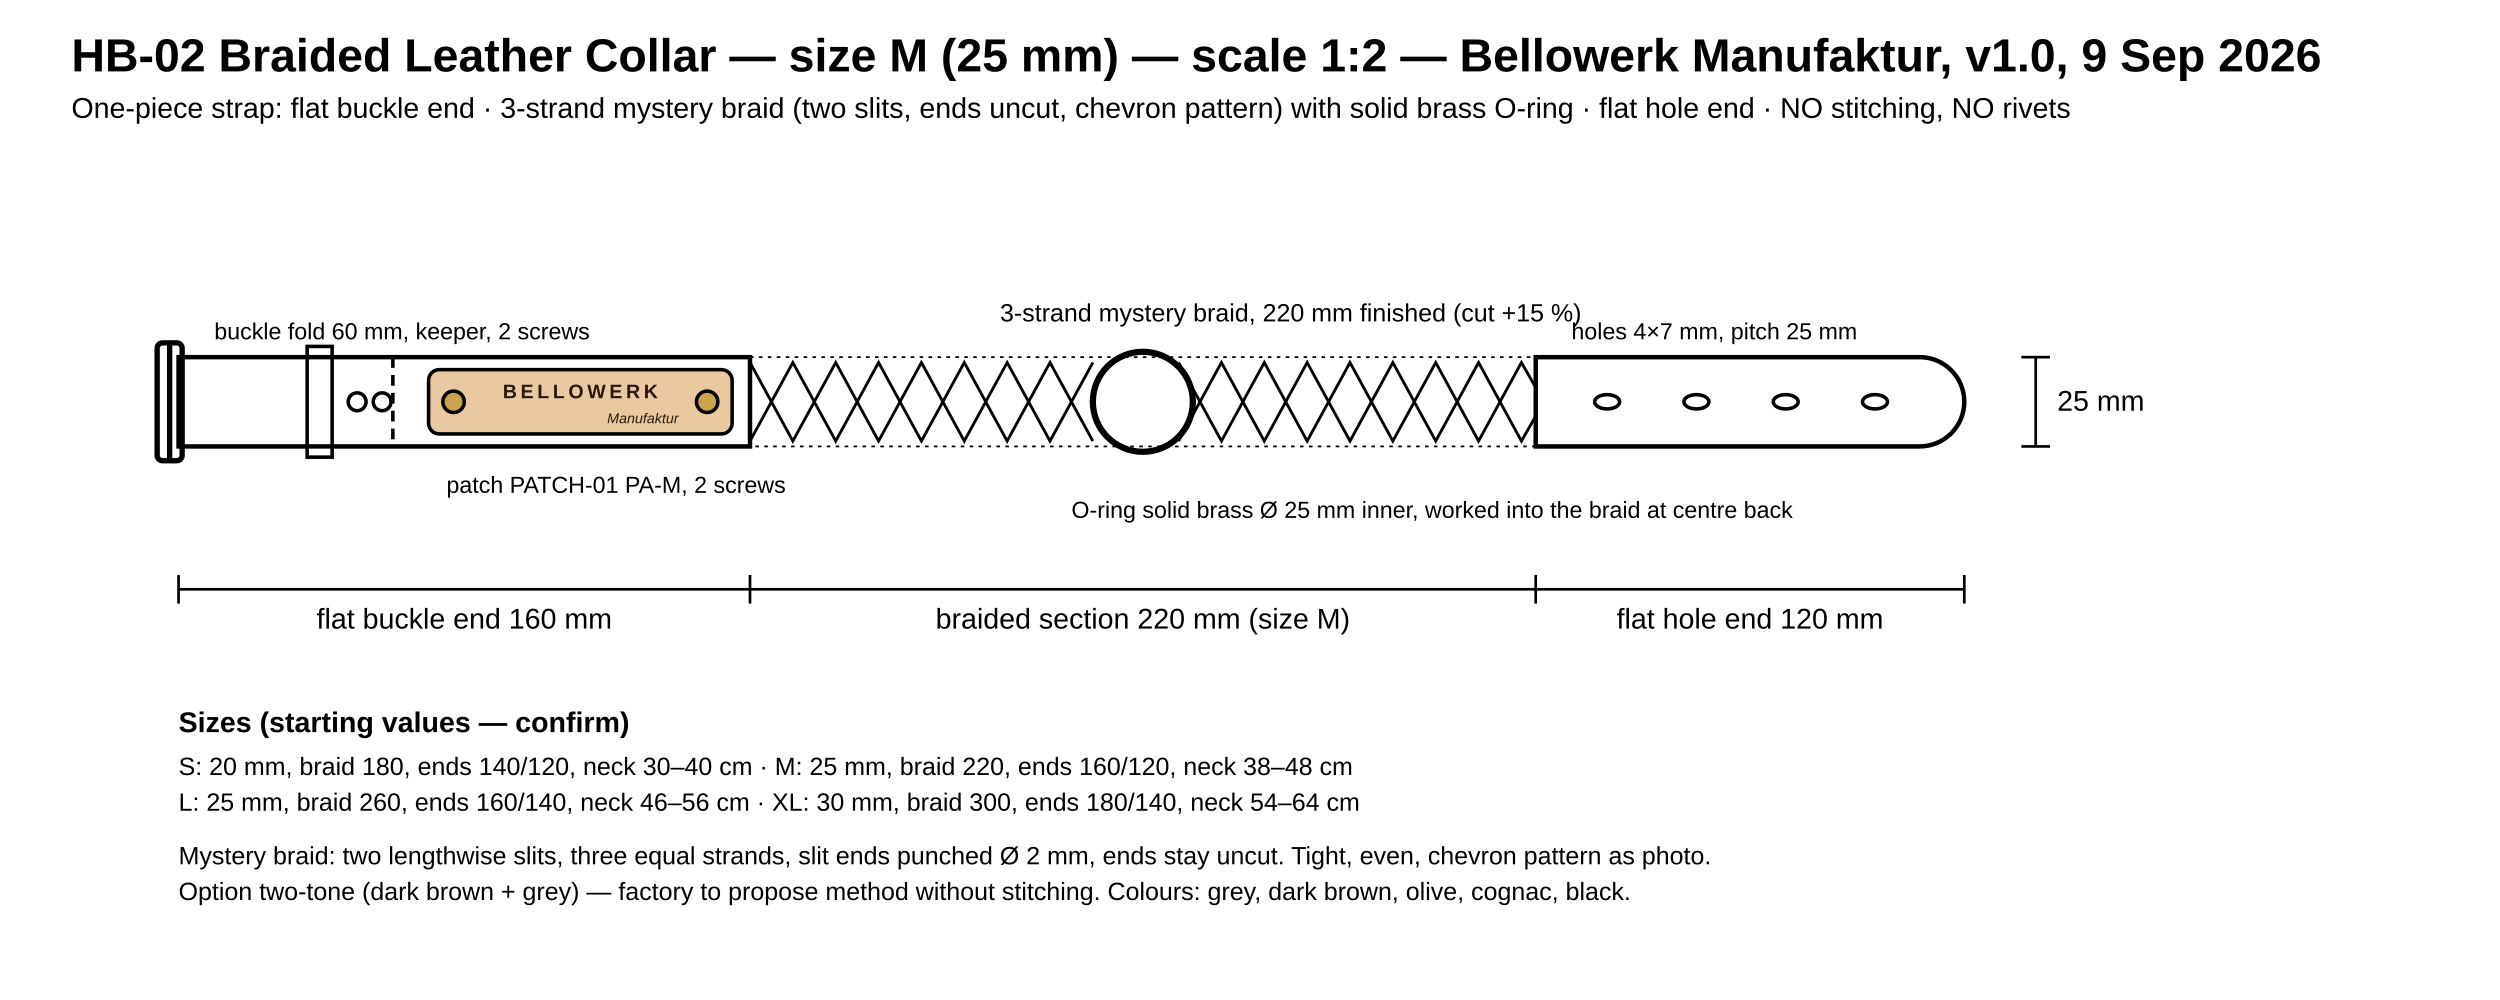
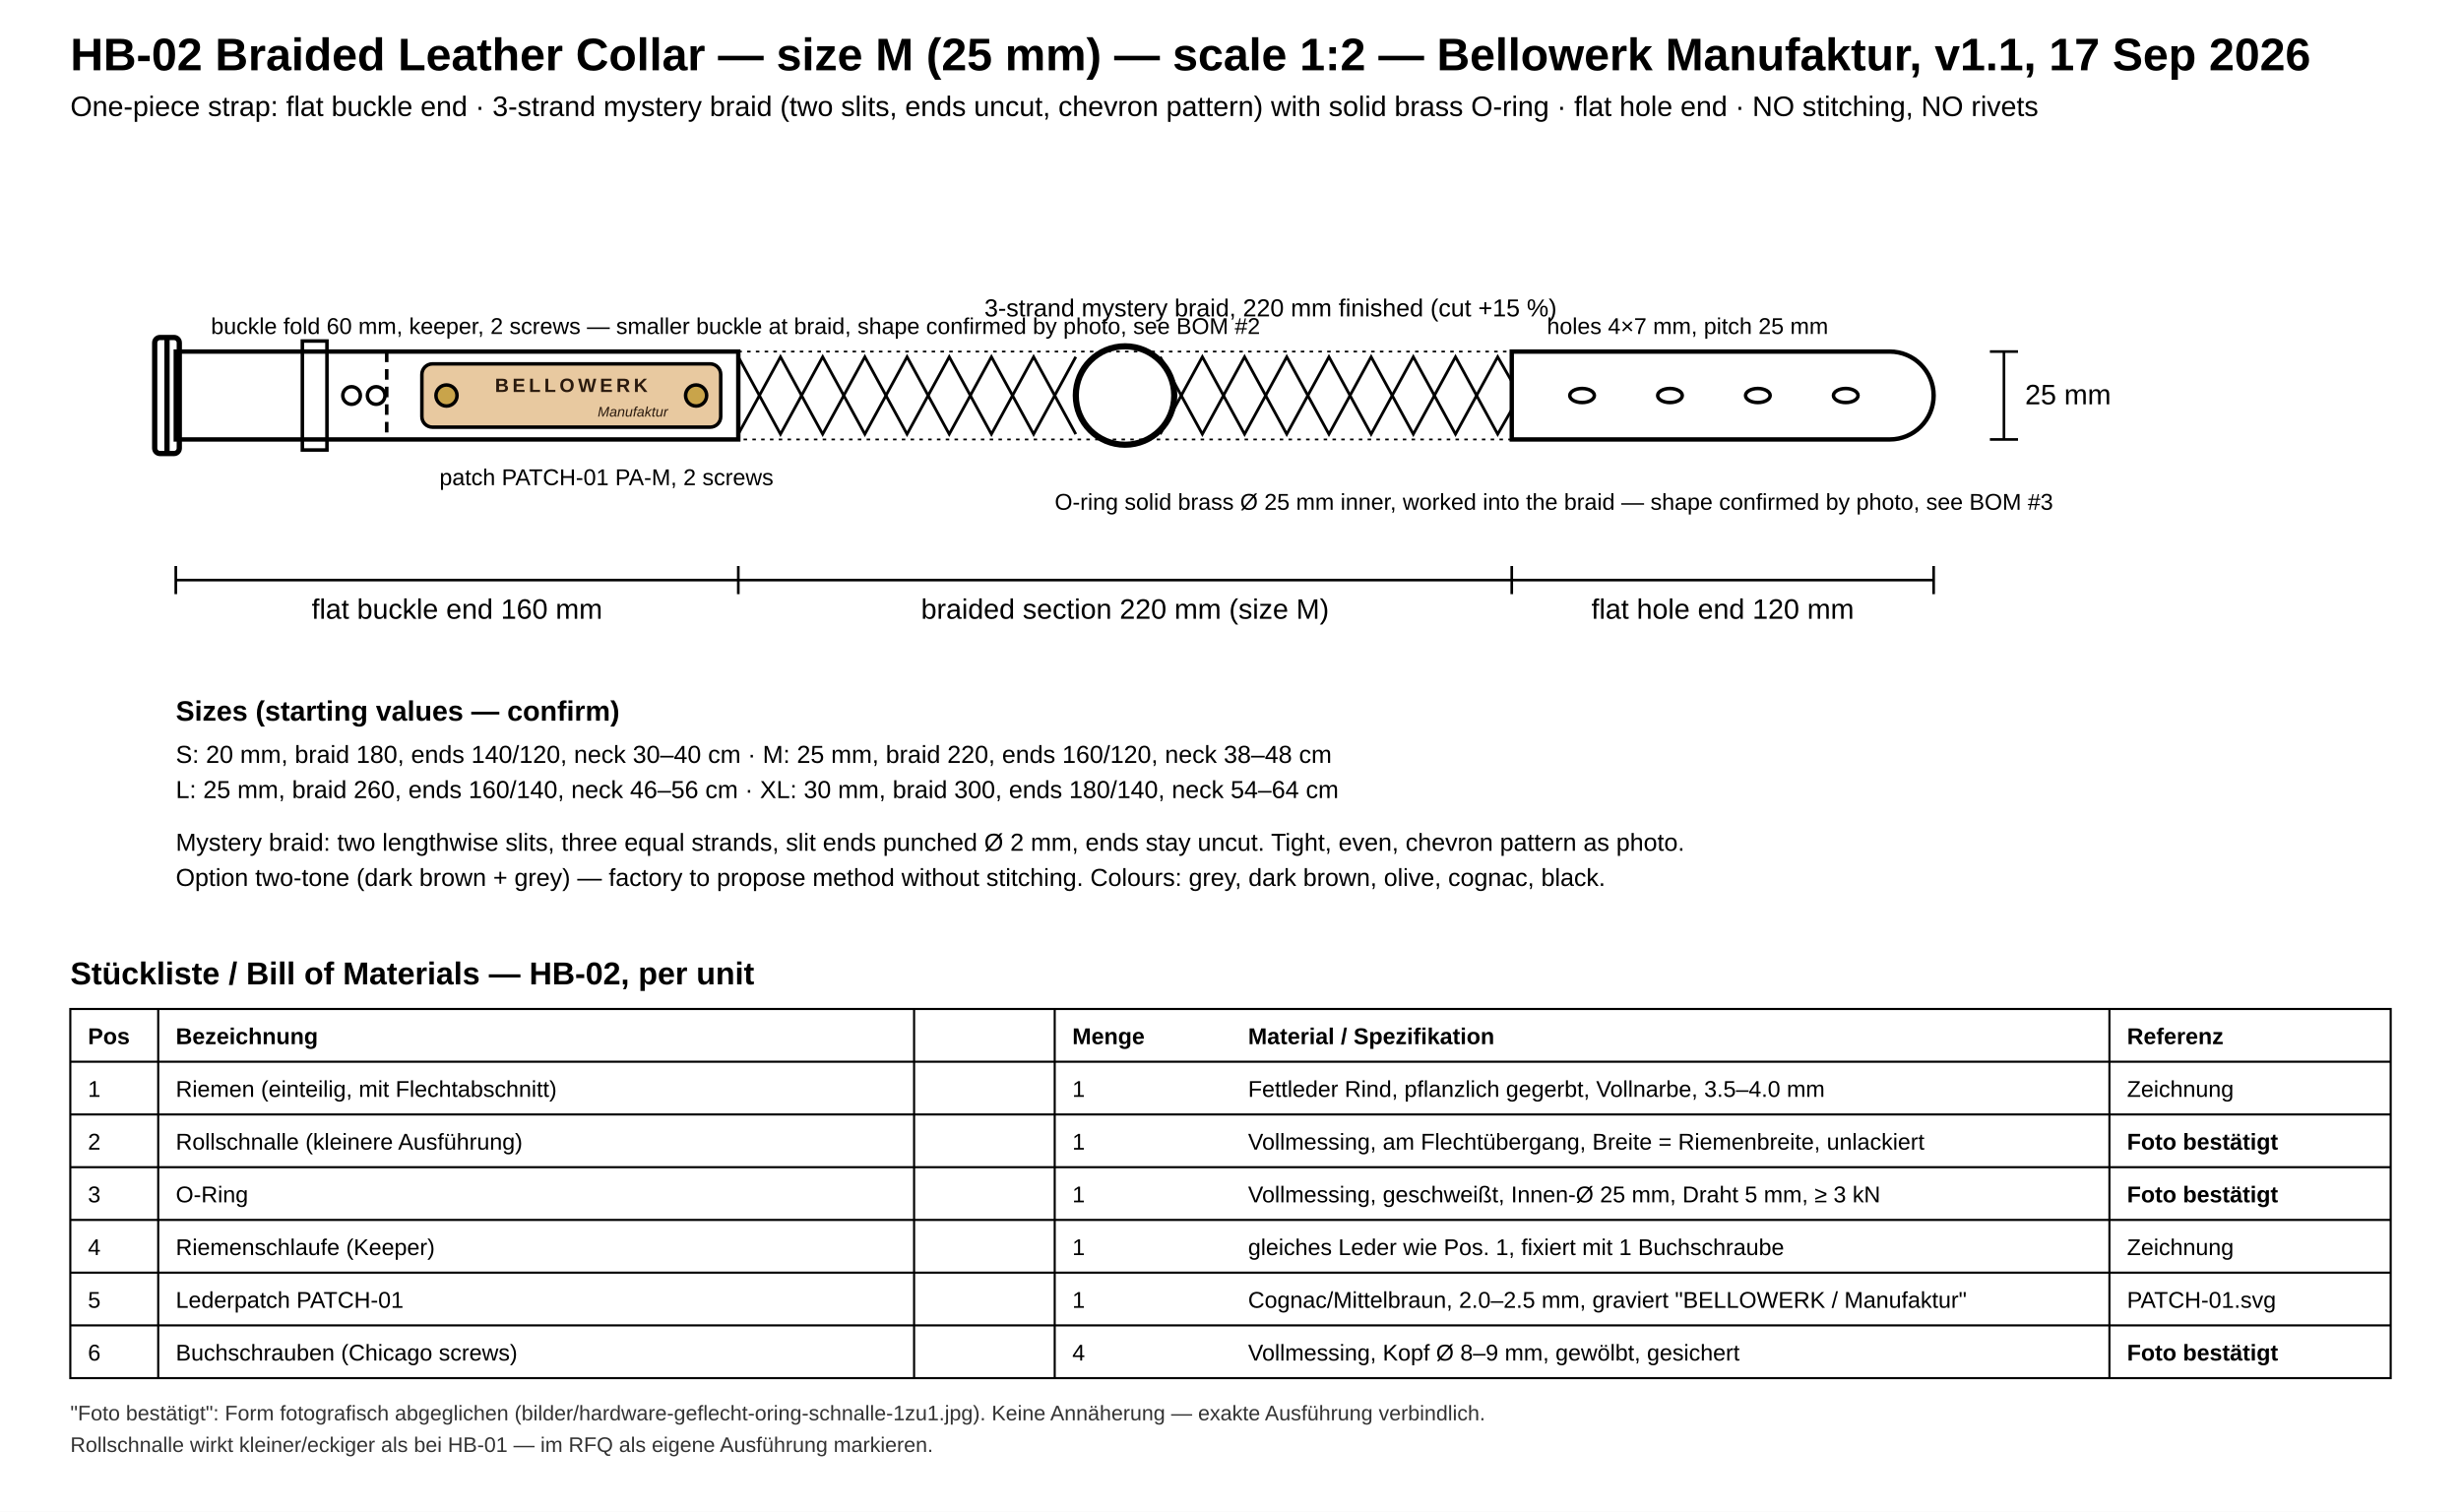
- <svg xmlns="http://www.w3.org/2000/svg" width="1400" height="560" viewBox="0 0 1400 560" font-family="Arial, Helvetica, sans-serif" font-size="16" fill="none" stroke="#000" stroke-width="2">
-   <rect x="0" y="0" width="1400" height="560" fill="#fff" stroke="none" />
-   <text x="40" y="40" font-size="26" font-weight="bold" fill="#000" stroke="none">HB-02 Braided Leather Collar — size M (25 mm) — scale 1:2 — Bellowerk Manufaktur, v1.0, 9 Sep 2026</text>
+ <svg xmlns="http://www.w3.org/2000/svg" width="1400" height="860" viewBox="0 0 1400 860" font-family="Arial, Helvetica, sans-serif" font-size="16" fill="none" stroke="#000" stroke-width="2">
+   <rect x="0" y="0" width="1400" height="860" fill="#fff" stroke="none" />
+   <text x="40" y="40" font-size="26" font-weight="bold" fill="#000" stroke="none">HB-02 Braided Leather Collar — size M (25 mm) — scale 1:2 — Bellowerk Manufaktur, v1.1, 17 Sep 2026</text>
  <text x="40" y="66" fill="#000" stroke="none">One-piece strap: flat buckle end · 3-strand mystery braid (two slits, ends uncut, chevron pattern) with solid brass O-ring · flat hole end · NO stitching, NO rivets</text>
  <g>
    <rect x="100" y="200" width="320" height="50" stroke-width="2.5" />
    <rect x="88" y="192" width="14" height="66" rx="3" stroke-width="3" />
    <line x1="95" y1="192" x2="95" y2="258" stroke-width="3" />
    <rect x="172" y="194" width="14" height="62" />
    <circle cx="200" cy="225" r="5" />
    <circle cx="214" cy="225" r="5" />
    <line x1="220" y1="200" x2="220" y2="250" stroke-dasharray="6 4" />
-     <text x="120" y="190" fill="#000" stroke="none" font-size="13">buckle fold 60 mm, keeper, 2 screws</text>
+     <text x="120" y="190" fill="#000" stroke="none" font-size="13">buckle fold 60 mm, keeper, 2 screws — smaller buckle at braid, shape confirmed by photo, see BOM #2</text>
    <rect x="240" y="207" width="170" height="36" rx="6" fill="#e8c9a0" stroke="#000" />
    <circle cx="254" cy="225" r="6" fill="#c9a44a" />
    <circle cx="396" cy="225" r="6" fill="#c9a44a" />
    <text x="325" y="223" text-anchor="middle" fill="#2a1a0e" stroke="none" font-size="11" letter-spacing="2" font-weight="bold">BELLOWERK</text>
    <text x="360" y="237" text-anchor="middle" fill="#2a1a0e" stroke="none" font-size="8" font-style="italic">Manufaktur</text>
    <text x="250" y="276" fill="#000" stroke="none" font-size="13">patch PATCH-01 PA-M, 2 screws</text>
    <rect x="420" y="200" width="440" height="50" stroke-dasharray="2 3" stroke-width="1" />
    <g stroke-width="1.6">
      <path d="M 420 203 l 12 22 l 12 -22 l 12 22 l 12 -22 l 12 22 l 12 -22 l 12 22 l 12 -22 l 12 22 l 12 -22 l 12 22 l 12 -22 l 12 22 l 12 -22 l 12 22 l 12 -22" />
      <path d="M 420 247 l 12 -22 l 12 22 l 12 -22 l 12 22 l 12 -22 l 12 22 l 12 -22 l 12 22 l 12 -22 l 12 22 l 12 -22 l 12 22 l 12 -22 l 12 22 l 12 -22 l 12 22" />
      <path d="M 660 203 l 12 22 l 12 -22 l 12 22 l 12 -22 l 12 22 l 12 -22 l 12 22 l 12 -22 l 12 22 l 12 -22 l 12 22 l 12 -22 l 12 22 l 12 -22 l 12 22 l 12 -22 l 8 14" />
      <path d="M 660 247 l 12 -22 l 12 22 l 12 -22 l 12 22 l 12 -22 l 12 22 l 12 -22 l 12 22 l 12 -22 l 12 22 l 12 -22 l 12 22 l 12 -22 l 12 22 l 12 -22 l 12 22 l 8 -14" />
    </g>
    <circle cx="640" cy="225" r="28" stroke-width="3.5" />
    <text x="560" y="180" fill="#000" stroke="none" font-size="14">3-strand mystery braid, 220 mm finished (cut +15 %)</text>
-     <text x="600" y="290" fill="#000" stroke="none" font-size="13">O-ring solid brass Ø 25 mm inner, worked into the braid at centre back</text>
+     <text x="600" y="290" fill="#000" stroke="none" font-size="13">O-ring solid brass Ø 25 mm inner, worked into the braid — shape confirmed by photo, see BOM #3</text>
    <path d="M 860 200 H 1075 A 25 25 0 0 1 1075 250 H 860 Z" stroke-width="2.5" />
    <g stroke-width="2">
      <ellipse cx="1050" cy="225" rx="7" ry="4" />
      <ellipse cx="1000" cy="225" rx="7" ry="4" />
      <ellipse cx="950" cy="225" rx="7" ry="4" />
      <ellipse cx="900" cy="225" rx="7" ry="4" />
    </g>
    <text x="880" y="190" fill="#000" stroke="none" font-size="13">holes 4×7 mm, pitch 25 mm</text>
  </g>
  <g stroke-width="1.5">
    <line x1="100" y1="330" x2="420" y2="330" />
    <line x1="100" y1="322" x2="100" y2="338" />
    <line x1="420" y1="322" x2="420" y2="338" />
    <text x="260" y="352" text-anchor="middle" fill="#000" stroke="none">flat buckle end 160 mm</text>
    <line x1="420" y1="330" x2="860" y2="330" />
    <line x1="860" y1="322" x2="860" y2="338" />
    <text x="640" y="352" text-anchor="middle" fill="#000" stroke="none">braided section 220 mm (size M)</text>
    <line x1="860" y1="330" x2="1100" y2="330" />
    <line x1="1100" y1="322" x2="1100" y2="338" />
    <text x="980" y="352" text-anchor="middle" fill="#000" stroke="none">flat hole end 120 mm</text>
    <line x1="1140" y1="200" x2="1140" y2="250" />
    <line x1="1132" y1="200" x2="1148" y2="200" />
    <line x1="1132" y1="250" x2="1148" y2="250" />
    <text x="1152" y="230" fill="#000" stroke="none">25 mm</text>
  </g>
  <g transform="translate(100,410)">
    <text x="0" y="0" fill="#000" stroke="none" font-weight="bold">Sizes (starting values — confirm)</text>
    <text x="0" y="24" fill="#000" stroke="none" font-size="14">S: 20 mm, braid 180, ends 140/120, neck 30–40 cm · M: 25 mm, braid 220, ends 160/120, neck 38–48 cm</text>
    <text x="0" y="44" fill="#000" stroke="none" font-size="14">L: 25 mm, braid 260, ends 160/140, neck 46–56 cm · XL: 30 mm, braid 300, ends 180/140, neck 54–64 cm</text>
    <text x="0" y="74" fill="#000" stroke="none" font-size="14">Mystery braid: two lengthwise slits, three equal strands, slit ends punched Ø 2 mm, ends stay uncut. Tight, even, chevron pattern as photo.</text>
    <text x="0" y="94" fill="#000" stroke="none" font-size="14">Option two-tone (dark brown + grey) — factory to propose method without stitching. Colours: grey, dark brown, olive, cognac, black.</text>
  </g>
+   <g transform="translate(40,560)">
+     <text x="0" y="0" font-size="18" font-weight="bold" fill="#000" stroke="none">Stückliste / Bill of Materials — HB-02, per unit</text>
+     <g stroke="#000" stroke-width="1.2">
+       <rect x="0" y="14" width="1320" height="210" fill="none" />
+       <line x1="0" y1="44" x2="1320" y2="44" />
+       <line x1="50" y1="14" x2="50" y2="224" />
+       <line x1="480" y1="14" x2="480" y2="224" />
+       <line x1="560" y1="14" x2="560" y2="224" />
+       <line x1="1160" y1="14" x2="1160" y2="224" />
+       <line x1="0" y1="74" x2="1320" y2="74" />
+       <line x1="0" y1="104" x2="1320" y2="104" />
+       <line x1="0" y1="134" x2="1320" y2="134" />
+       <line x1="0" y1="164" x2="1320" y2="164" />
+       <line x1="0" y1="194" x2="1320" y2="194" />
+     </g>
+     <g font-size="13" fill="#000" stroke="none">
+       <text x="10" y="34" font-weight="bold">Pos</text>
+       <text x="60" y="34" font-weight="bold">Bezeichnung</text>
+       <text x="570" y="34" font-weight="bold">Menge</text>
+       <text x="670" y="34" font-weight="bold">Material / Spezifikation</text>
+       <text x="1170" y="34" font-weight="bold">Referenz</text>
+       <text x="10" y="64">1</text>
+       <text x="60" y="64">Riemen (einteilig, mit Flechtabschnitt)</text>
+       <text x="570" y="64">1</text>
+       <text x="670" y="64">Fettleder Rind, pflanzlich gegerbt, Vollnarbe, 3.5–4.0 mm</text>
+       <text x="1170" y="64">Zeichnung</text>
+       <text x="10" y="94">2</text>
+       <text x="60" y="94">Rollschnalle (kleinere Ausführung)</text>
+       <text x="570" y="94">1</text>
+       <text x="670" y="94">Vollmessing, am Flechtübergang, Breite = Riemenbreite, unlackiert</text>
+       <text x="1170" y="94" font-weight="bold">Foto bestätigt</text>
+       <text x="10" y="124">3</text>
+       <text x="60" y="124">O-Ring</text>
+       <text x="570" y="124">1</text>
+       <text x="670" y="124">Vollmessing, geschweißt, Innen-Ø 25 mm, Draht 5 mm, ≥ 3 kN</text>
+       <text x="1170" y="124" font-weight="bold">Foto bestätigt</text>
+       <text x="10" y="154">4</text>
+       <text x="60" y="154">Riemenschlaufe (Keeper)</text>
+       <text x="570" y="154">1</text>
+       <text x="670" y="154">gleiches Leder wie Pos. 1, fixiert mit 1 Buchschraube</text>
+       <text x="1170" y="154">Zeichnung</text>
+       <text x="10" y="184">5</text>
+       <text x="60" y="184">Lederpatch PATCH-01</text>
+       <text x="570" y="184">1</text>
+       <text x="670" y="184">Cognac/Mittelbraun, 2.0–2.5 mm, graviert "BELLOWERK / Manufaktur"</text>
+       <text x="1170" y="184">PATCH-01.svg</text>
+       <text x="10" y="214">6</text>
+       <text x="60" y="214">Buchschrauben (Chicago screws)</text>
+       <text x="570" y="214">4</text>
+       <text x="670" y="214">Vollmessing, Kopf Ø 8–9 mm, gewölbt, gesichert</text>
+       <text x="1170" y="214" font-weight="bold">Foto bestätigt</text>
+     </g>
+     <text x="0" y="248" font-size="12" fill="#333" stroke="none">"Foto bestätigt": Form fotografisch abgeglichen (bilder/hardware-geflecht-oring-schnalle-1zu1.jpg). Keine Annäherung — exakte Ausführung verbindlich.</text>
+     <text x="0" y="266" font-size="12" fill="#333" stroke="none">Rollschnalle wirkt kleiner/eckiger als bei HB-01 — im RFQ als eigene Ausführung markieren.</text>
+   </g>
</svg>
